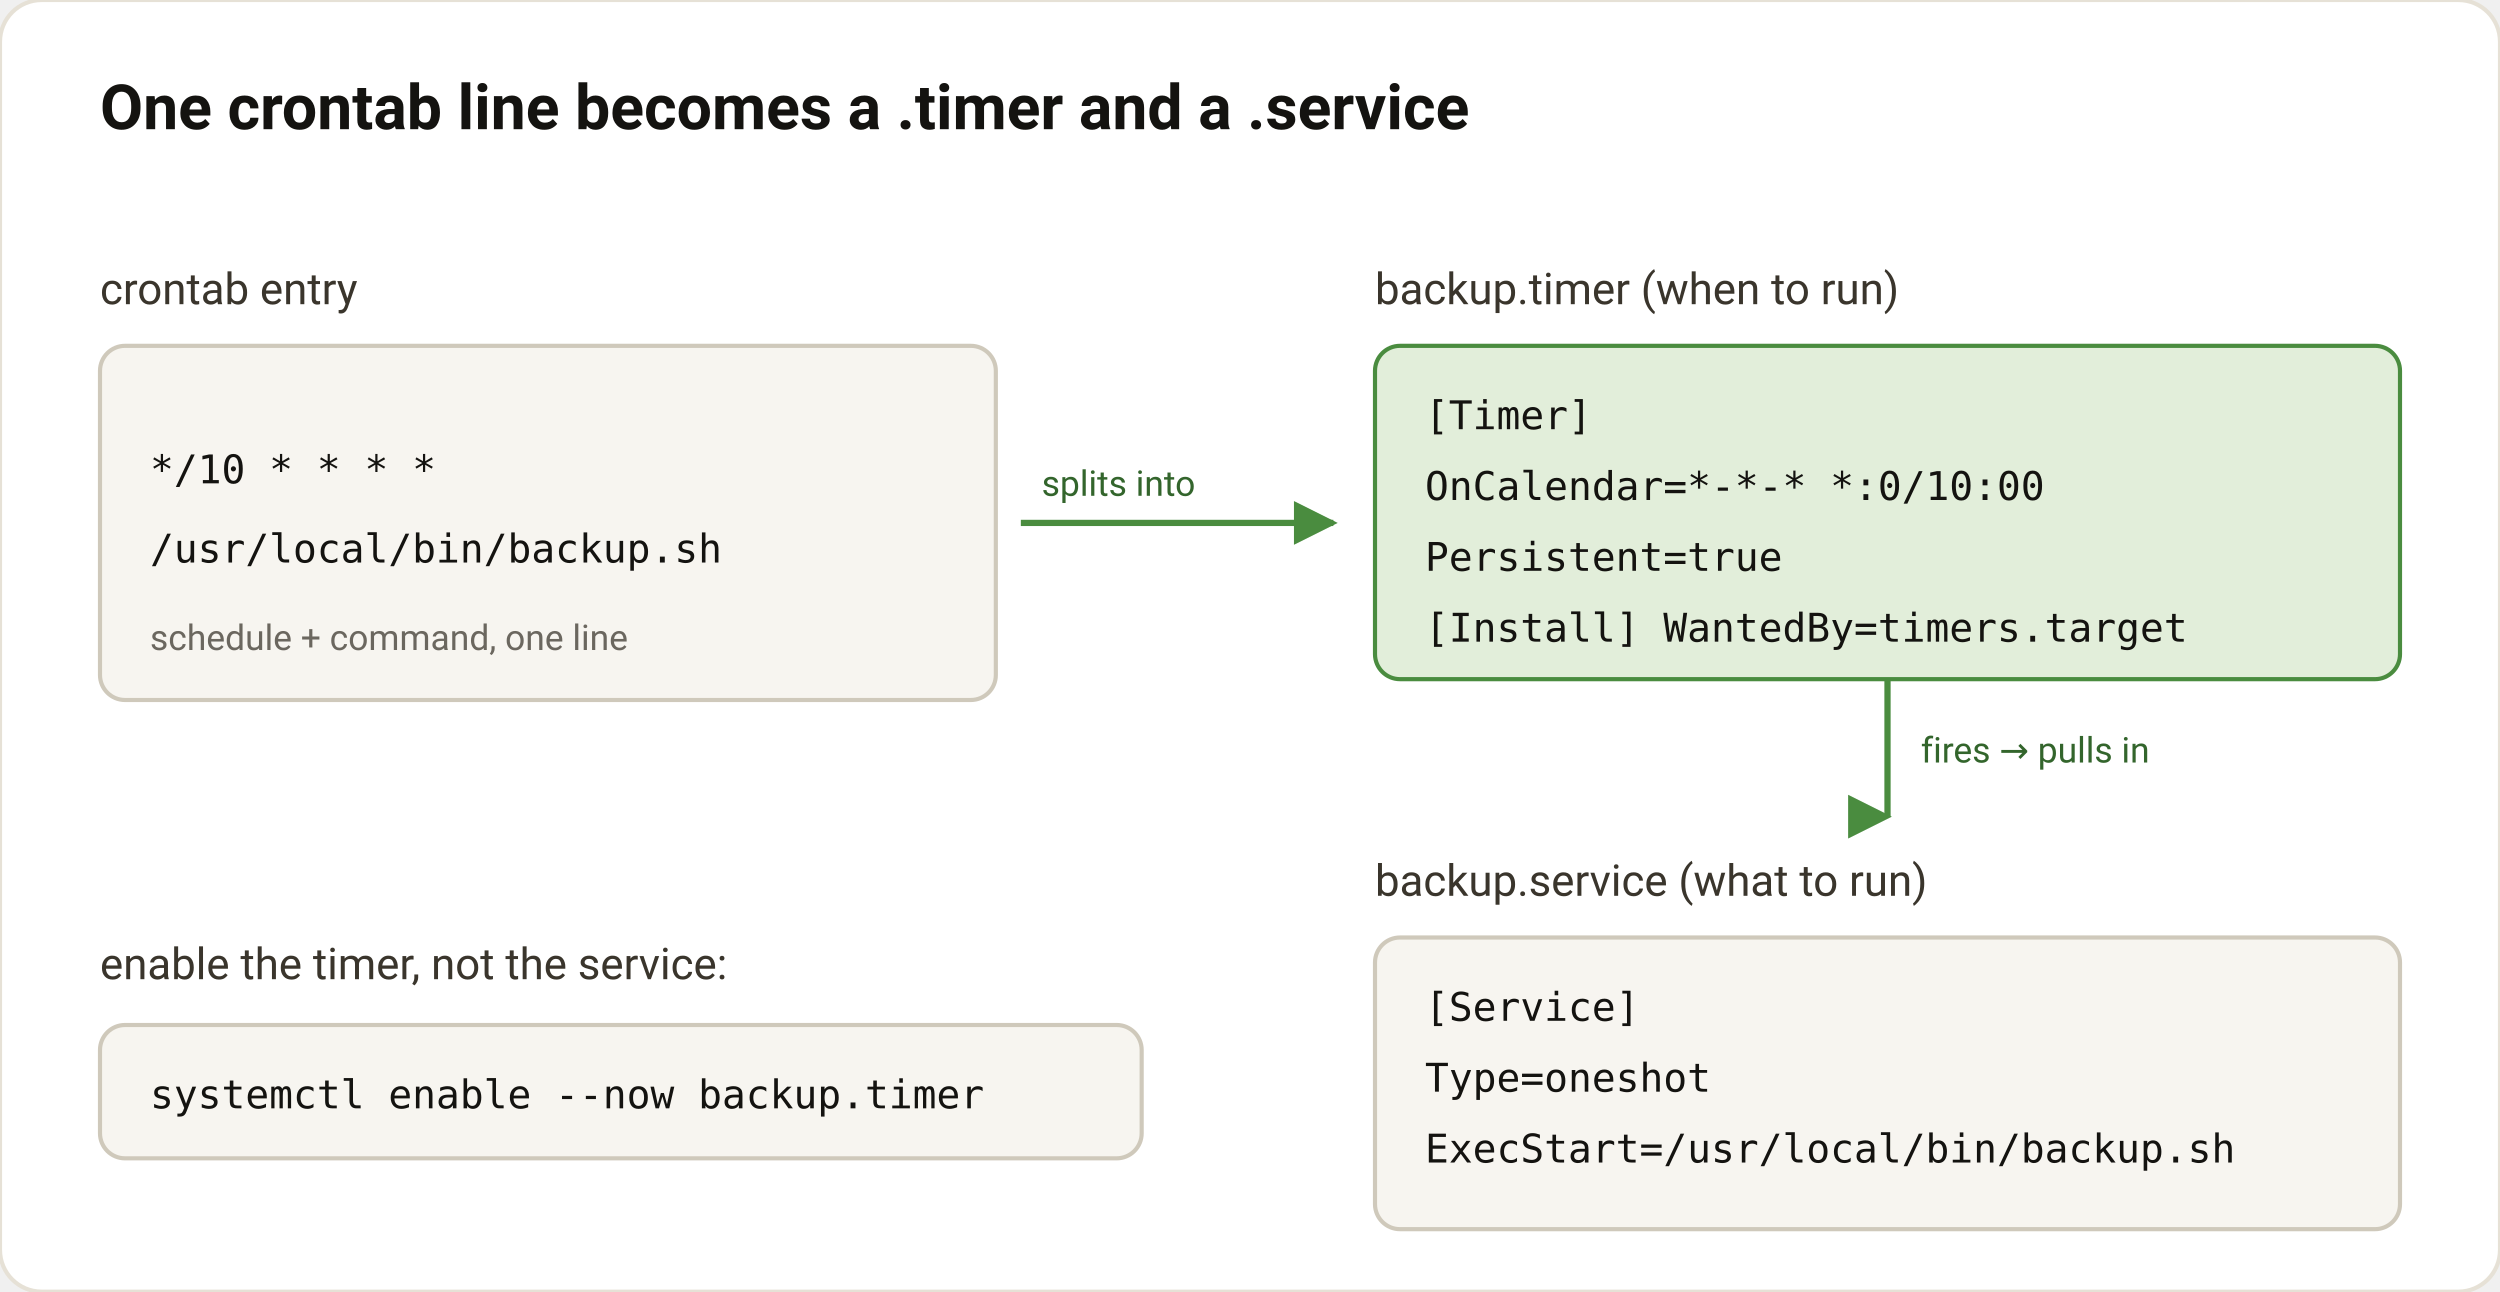
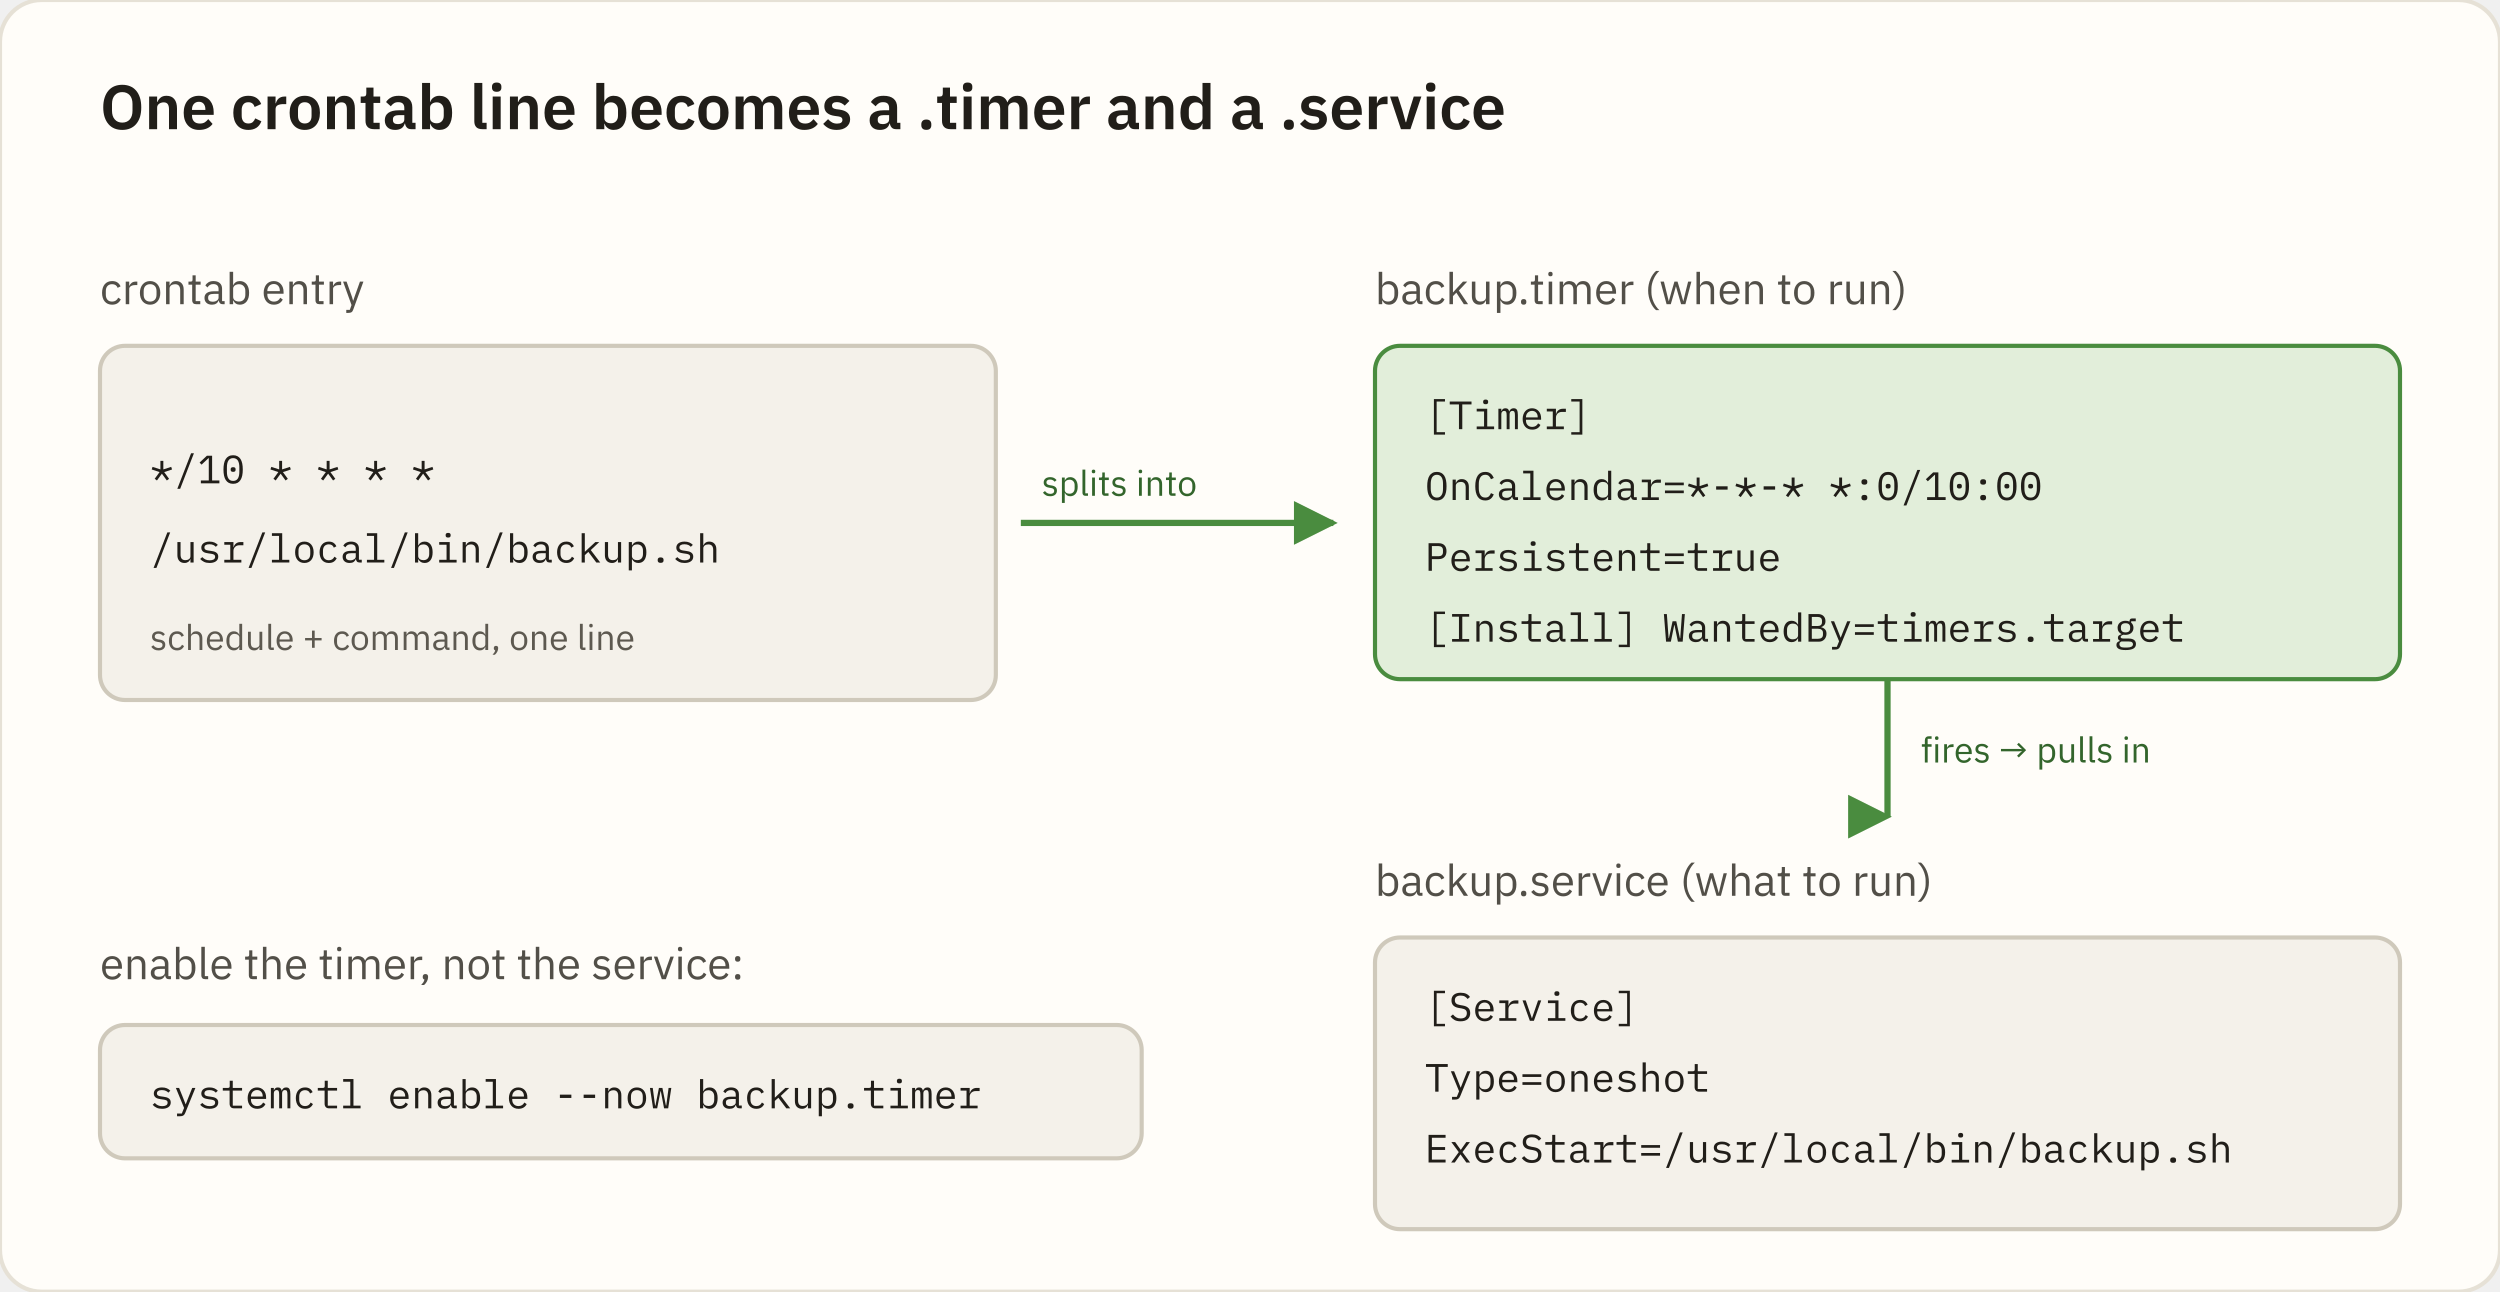
<svg xmlns="http://www.w3.org/2000/svg" viewBox="0 0 1200 620" role="img" aria-label="A crontab line mapped to a systemd .timer unit with OnCalendar and a .service unit with ExecStart">
+   <defs>
+     <path id="gl0" d="m356 12q-69 0-125-23q-56-23-95-69q-40-46-62-113q-22-67-22-156q0-88 22-155q22-68 62-114q39-46 95-69q56-23 125-23q69 0 125 23q56 23 96 69q40 46 62 114q21 67 21 155q0 89-21 156q-22 67-62 113q-40 46-96 69q-56 23-125 23zm0-117q75 0 120-50q44-50 44-140l0-108q0-90-44-140q-45-50-120-50q-75 0-119 50q-45 50-45 140l0 108q0 90 45 140q44 50 119 50z" />
+     <path id="gl1" d="m202 0l-128 0l0-522l128 0l0 87l5 0q16-42 51-70q34-29 95-29q81 0 124 53q43 53 43 151l0 330l-128 0l0-317q0-56-20-84q-20-28-66-28q-20 0-38 6q-19 5-33 16q-15 10-24 26q-9 15-9 36l0 345z" />
+     <path id="gl2" d="m285 12q-58 0-103-19q-46-20-77-55q-32-36-49-86q-17-51-17-114q0-62 17-112q16-50 47-85q31-36 76-55q45-20 102-20q61 0 106 21q45 21 74 57q29 36 44 84q14 47 14 101l0 42l-347 0l0 13q0 57 32 92q32 34 95 34q48 0 79-20q30-20 54-51l69 77q-32 45-87 71q-56 25-129 25zm-2-450q-51 0-81 34q-30 34-30 88l0 8l214 0l0-9q0-54-26-87q-27-34-77-34z" />
+     <path id="gl3" d="m280 12q-58 0-103-19q-45-19-75-55q-31-36-47-86q-16-51-16-114q0-63 16-113q16-50 47-85q30-36 75-55q45-19 103-19q79 0 131 35q51 35 74 97l-105 47q-9-33-33-54q-25-22-67-22q-54 0-80 34q-27 34-27 89l0 95q0 55 27 89q26 33 80 33q46 0 71-23q25-24 39-59l98 47q-26 69-79 104q-53 34-129 34z" />
+     <path id="gl4" d="m202 0l-128 0l0-522l128 0l0 108l5 0q5-21 16-40q10-20 27-35q17-15 41-24q23-9 54-9l28 0l0 121l-40 0q-65 0-98 19q-33 19-33 62l0 320z" />
+     <path id="gl5" d="m281 12q-56 0-100-19q-45-19-76-55q-32-36-49-86q-17-51-17-114q0-63 17-113q17-50 49-85q31-36 76-55q44-19 100-19q56 0 101 19q45 19 77 55q31 35 48 85q17 50 17 113q0 63-17 114q-17 50-48 86q-32 36-77 55q-45 19-101 19zm0-103q51 0 80-31q29-31 29-91l0-97q0-59-29-90q-29-31-80-31q-50 0-79 31q-29 31-29 90l0 97q0 60 29 91q29 31 79 31z" />
+     <path id="gl6" d="m329 0l-92 0q-66 0-100-34q-35-35-35-99l0-287l-77 0l0-102l40 0q29 0 40-13q10-14 10-41l0-89l115 0l0 143l107 0l0 102l-107 0l0 318l99 0l0 102z" />
+     <path id="gl7" d="m529 0l-71 0q-42 0-66-24q-25-25-31-66l-6 0q-13 51-53 77q-40 25-99 25q-80 0-123-42q-43-42-43-112q0-81 58-120q58-40 165-40l89 0l0-38q0-44-23-68q-23-24-74-24q-45 0-72 20q-28 19-47 46l-76-68q29-45 77-72q48-28 127-28q106 0 161 48q55 48 55 138l0 246l52 0l0 102zm-283-81q43 0 73-19q30-19 30-56l0-69l-82 0q-100 0-100 64l0 17q0 32 21 48q20 15 58 15z" />
+     <path id="gl8" d="m74 0l0-740l128 0l0 304l4 0q14-45 53-71q39-27 91-27q100 0 153 71q52 70 52 201q0 132-52 203q-53 71-153 71q-52 0-90-27q-39-27-54-72l-4 0l0 87l-128 0zm235-94q50 0 81-33q31-33 31-89l0-90q0-56-31-89q-31-34-81-34q-46 0-76 23q-31 23-31 61l0 166q0 41 31 63q30 22 76 22z" />
+     <path id="gl9" d="m271 0l-69 0q-66 0-97-33q-31-33-31-93l0-614l128 0l0 638l69 0l0 102z" />
+     <path id="gl10" d="m138-598q-40 0-57-18q-18-18-18-46l0-20q0-28 18-46q17-18 57-18q39 0 57 18q18 18 18 46l0 20q0 28-18 46q-18 18-57 18zm-64 598l0-522l128 0l0 522l-128 0z" />
+     <path id="gl11" d="m202 0l-128 0l0-522l128 0l0 87l5 0q15-41 48-70q33-29 92-29q54 0 93 26q39 26 58 79l2 0q14-44 56-74q41-31 104-31q77 0 119 53q41 53 41 151l0 330l-128 0l0-317q0-112-84-112q-19 0-36 6q-18 5-31 16q-14 10-22 26q-8 15-8 36l0 345l-128 0l0-317q0-112-84-112q-18 0-35 6q-18 5-31 16q-14 10-22 26q-9 15-9 36l0 345z" />
+     <path id="gl12" d="m245 12q-75 0-126-25q-51-26-90-71l78-76q29 33 64 52q34 19 79 19q46 0 67-16q20-16 20-44q0-23-14-36q-15-14-50-19l-52-7q-85-11-129-48q-45-38-45-110q0-38 14-68q14-31 40-52q26-22 63-33q36-12 81-12q38 0 68 6q29 5 53 16q24 10 44 26q20 15 39 34l-75 75q-23-24-55-40q-32-16-70-16q-42 0-60 15q-19 15-19 39q0 26 16 40q15 13 52 19l53 7q169 24 169 154q0 38-15 70q-16 31-44 54q-28 22-67 35q-40 12-89 12z" />
+     <path id="gl13" d="m149 11q-41 0-60-20q-20-21-20-53l0-18q0-32 20-53q19-21 60-21q42 0 61 21q19 21 19 53l0 18q0 32-19 53q-19 20-61 20z" />
+     <path id="gl14" d="m398 0l0-87l-5 0q-14 45-53 72q-39 27-91 27q-99 0-151-71q-53-71-53-203q0-131 53-201q52-71 151-71q52 0 91 27q39 26 53 71l5 0l0-304l128 0l0 740l-128 0zm-108-94q46 0 77-22q31-22 31-63l0-166q0-38-31-61q-31-23-77-23q-50 0-80 34q-31 33-31 89l0 90q0 56 31 89q30 33 80 33z" />
+     <path id="gl15" d="m338 0l-152 0l-174-522l126 0l73 225l51 186l7 0l51-186l71-225l122 0l-175 522z" />
+     <path id="gl16" d="m277 12q-54 0-97-19q-43-19-72-54q-30-35-45-85q-16-50-16-112q0-62 16-112q15-50 45-85q29-35 72-54q43-19 97-19q77 0 124 34q46 33 69 87l-67 34q-14-40-46-62q-32-22-80-22q-36 0-63 12q-27 11-45 32q-18 20-27 49q-9 28-9 62l0 88q0 68 37 112q36 43 107 43q97 0 140-90l58 39q-25 56-74 89q-50 33-124 33z" />
+     <path id="gl17" d="m165 0l-80 0l0-516l80 0l0 95l5 0q14-37 50-66q36-29 99-29l31 0l0 80l-47 0q-65 0-101 25q-37 24-37 61l0 350z" />
+     <path id="gl18" d="m280 12q-52 0-95-19q-43-19-73-54q-31-36-48-85q-17-50-17-112q0-61 17-111q17-50 48-85q30-36 73-55q43-19 95-19q52 0 95 19q42 19 73 55q31 35 48 85q17 50 17 111q0 62-17 112q-17 49-48 85q-31 35-73 54q-43 19-95 19zm0-71q65 0 106-40q41-40 41-122l0-74q0-82-41-122q-41-40-106-40q-65 0-106 40q-41 40-41 122l0 74q0 82 41 122q41 40 106 40z" />
+     <path id="gl19" d="m165 0l-80 0l0-516l80 0l0 84l4 0q19-44 54-70q34-26 92-26q80 0 127 52q46 51 46 145l0 331l-80 0l0-317q0-139-117-139q-24 0-46 6q-23 6-41 18q-18 12-28 31q-11 18-11 43l0 358z" />
+     <path id="gl20" d="m299 0l-100 0q-42 0-63-23q-22-24-22-62l0-361l-85 0l0-70l48 0q26 0 36-10q9-11 9-37l0-96l72 0l0 143l113 0l0 70l-113 0l0 376l105 0l0 70z" />
+     <path id="gl21" d="m505 0l-45 0q-45 0-64-24q-20-24-25-60l-5 0q-17 48-56 72q-39 24-93 24q-82 0-127-42q-46-42-46-114q0-73 54-112q53-39 166-39l102 0l0-51q0-55-30-84q-30-29-92-29q-47 0-78 21q-32 21-53 56l-48-45q21-42 67-71q46-30 116-30q94 0 146 46q52 46 52 128l0 284l59 0l0 70zm-275-56q30 0 55-7q25-7 43-20q18-13 28-30q10-17 10-37l0-85l-106 0q-69 0-100 20q-32 20-32 58l0 21q0 38 28 59q27 21 74 21z" />
+     <path id="gl22" d="m85 0l0-740l80 0l0 308l4 0q20-49 59-72q38-24 92-24q48 0 87 19q39 19 67 54q27 35 42 85q14 50 14 112q0 62-14 112q-15 50-42 85q-28 35-67 54q-39 19-87 19q-105 0-151-96l-4 0l0 84l-80 0zm213-60q68 0 107-42q39-43 39-112l0-88q0-69-39-111q-39-43-107-43q-27 0-51 8q-25 7-43 20q-18 13-28 32q-11 18-11 39l0 192q0 25 11 45q10 19 28 33q18 13 43 20q24 7 51 7z" />
+     <path id="gl23" d="m279 12q-53 0-95-19q-43-19-73-54q-31-36-47-85q-17-50-17-112q0-61 17-111q16-50 47-85q30-36 73-55q42-19 95-19q52 0 93 19q41 19 70 53q29 33 45 79q15 46 15 101l0 38l-371 0l0 24q0 33 11 62q10 28 30 49q19 21 48 33q28 12 64 12q49 0 86-23q36-23 56-66l57 41q-25 53-78 86q-53 32-126 32zm0-473q-33 0-60 12q-27 11-46 32q-20 21-31 50q-11 28-11 62l0 7l285 0l0-11q0-69-37-110q-38-42-100-42z" />
+     <path id="gl24" d="m278-165l125-351l79 0l-231 636q-9 23-18 39q-9 15-22 24q-13 9-32 13q-20 4-48 4l-41 0l0-70l81 0l39-110l-193-536l80 0l124 351l24 84l5 0l28-84z" />
+     <path id="gl25" d="m300-244l-125 172l-57-42l124-170l-199-66l21-66l199 64l0-216l74 0l0 216l199-64l21 66l-199 66l124 170l-57 42l-125-172z" />
+     <path id="gl26" d="m162 138l-72 0l348-898l72 0l-348 898z" />
+     <path id="gl27" d="m553 0l-468 0l0-73l200 0l0-563l-7 0l-176 164l-49-53l185-173l131 0l0 625l184 0l0 73z" />
+     <path id="gl28" d="m300 12q-64 0-110-24q-46-25-76-71q-30-46-44-113q-14-67-14-153q0-85 14-152q14-68 44-114q30-46 76-70q46-25 110-25q64 0 110 25q46 24 76 70q30 46 44 114q14 67 14 152q0 86-14 153q-14 67-44 113q-30 46-76 71q-46 24-110 24zm0-73q42 0 72-16q30-17 49-47q18-30 27-72q9-43 9-96l0-114q0-52-9-95q-9-43-27-73q-19-30-49-46q-30-17-72-17q-42 0-72 17q-30 16-48 46q-19 30-28 73q-9 43-9 95l0 114q0 53 9 96q9 42 28 72q18 30 48 47q30 16 72 16zm0-229q-35 0-48-14q-14-14-14-34l0-22q0-20 14-34q13-14 48-14q35 0 49 14q13 14 13 34l0 22q0 20-13 34q-14 14-49 14z" />
+     <path id="gl29" d="m422 0l0-84l-4 0q-8 19-20 37q-12 17-29 30q-18 13-42 21q-24 8-56 8q-81 0-130-51q-49-52-49-146l0-331l80 0l0 317q0 71 31 106q31 34 91 34q24 0 47-6q23-6 41-18q18-12 29-30q11-19 11-45l0-358l80 0l0 516l-80 0z" />
+     <path id="gl30" d="m306 12q-81 0-139-27q-59-28-100-74l54-47q37 39 81 60q44 21 106 21q60 0 99-21q38-22 38-68q0-20-7-33q-8-14-21-22q-13-8-29-12q-16-5-34-8l-81-12q-27-4-58-11q-32-7-58-22q-26-16-43-42q-18-26-18-68q0-39 16-67q15-29 43-48q28-20 66-29q38-10 83-10q70 0 122 22q51 22 88 61l-52 49q-9-11-22-22q-14-12-33-21q-20-10-46-16q-26-6-60-6q-61 0-93 21q-33 21-33 61q0 20 8 34q7 13 20 21q13 8 30 13q16 4 33 7l81 12q28 4 59 11q31 7 57 23q26 15 44 41q17 26 17 68q0 77-59 119q-60 42-159 42z" />
+     <path id="gl31" d="m77 0l0-68l151 0l0-380l-151 0l0-68l231 0l0 130l5 0q16-61 61-95q44-35 113-35l72 0l0 80l-97 0q-69 0-111 40q-43 40-43 105l0 223l200 0l0 68l-431 0z" />
+     <path id="gl32" d="m80 0l0-68l180 0l0-604l-180 0l0-68l260 0l0 672l180 0l0 68l-440 0z" />
+     <path id="gl33" d="m300 12q-54 0-97-19q-44-19-74-54q-31-36-47-85q-16-50-16-112q0-61 16-111q16-50 47-85q30-36 74-55q43-19 97-19q54 0 98 19q43 19 74 55q30 35 46 85q16 50 16 111q0 62-16 112q-16 49-46 85q-31 35-74 54q-44 19-98 19zm0-69q67 0 108-40q41-40 41-124l0-74q0-84-41-124q-41-40-108-40q-67 0-108 40q-41 40-41 124l0 74q0 84 41 124q41 40 108 40z" />
+     <path id="gl34" d="m318 12q-56 0-99-19q-44-20-74-55q-30-35-45-85q-16-50-16-111q0-61 16-111q16-50 46-85q30-36 73-55q43-19 98-19q75 0 122 33q47 33 69 86l-64 34q-14-40-46-62q-33-22-81-22q-35 0-62 12q-28 11-47 32q-19 21-28 50q-10 29-10 63l0 88q0 34 10 63q9 29 28 50q19 21 47 33q28 11 64 11q52 0 86-24q34-24 54-66l57 39q-23 52-71 86q-49 34-127 34z" />
+     <path id="gl35" d="m550 0l-55 0q-47 0-67-24q-20-24-25-60l-5 0q-17 45-54 71q-38 25-101 25q-81 0-129-42q-48-42-48-115q0-72 53-111q52-39 169-39l110 0l0-51q0-57-32-85q-32-29-91-29q-52 0-85 21q-33 20-53 55l-54-40q10-20 27-39q17-19 42-33q25-15 57-23q32-9 71-9q91 0 145 46q53 46 53 128l0 284l72 0l0 70zm-293-55q31 0 57-7q25-8 44-20q19-13 30-30q10-18 10-38l0-85l-110 0q-72 0-105 20q-33 20-33 58l0 21q0 40 29 61q28 20 78 20z" />
+     <path id="gl36" d="m95 0l0-740l80 0l0 308l4 0q50-96 159-96q95 0 149 71q53 71 53 199q0 128-53 199q-54 71-149 71q-109 0-159-96l-4 0l0 84l-80 0zm212-59q70 0 109-42q38-43 38-113l0-88q0-70-38-112q-39-43-109-43q-27 0-51 7q-24 7-42 21q-18 13-28 33q-11 19-11 45l0 186q0 26 11 46q10 19 28 33q18 13 42 20q24 7 51 7z" />
+     <path id="gl37" d="m332-630q-35 0-49-14q-14-15-14-37l0-16q0-22 14-36q14-15 49-15q35 0 49 15q14 14 14 36l0 16q0 22-14 37q-14 14-49 14zm-226 630l0-68l186 0l0-380l-186 0l0-68l266 0l0 448l174 0l0 68l-440 0z" />
+     <path id="gl38" d="m178 0l-80 0l0-516l80 0l0 84l4 0q8-19 20-36q12-18 30-31q17-13 41-21q24-8 56-8q81 0 130 52q49 51 49 145l0 331l-80 0l0-317q0-71-31-105q-31-35-91-35q-24 0-47 6q-23 6-41 18q-18 12-29 31q-11 19-11 44l0 358z" />
+     <path id="gl39" d="m105 0l0-740l80 0l0 467l4 0l90-85l172-158l98 0l-214 202l239 314l-99 0l-201-268l-89 81l0 187l-80 0z" />
+     <path id="gl40" d="m95 200l0-716l80 0l0 84l4 0q50-96 159-96q95 0 149 71q53 71 53 199q0 128-53 199q-54 71-149 71q-109 0-159-96l-4 0l0 284l-80 0zm212-259q70 0 109-42q38-43 38-113l0-88q0-70-38-112q-39-43-109-43q-27 0-51 7q-24 7-42 21q-18 13-28 33q-11 19-11 45l0 186q0 26 11 46q10 19 28 33q18 13 42 20q24 7 51 7z" />
+     <path id="gl41" d="m300 9q-41 0-57-17q-17-17-17-43l0-18q0-26 17-43q16-17 57-17q41 0 58 17q16 17 16 43l0 18q0 26-16 43q-17 17-58 17z" />
+     <path id="gl42" d="m98 0l0-740l80 0l0 308l4 0q8-19 20-36q12-18 30-31q17-13 41-21q24-8 56-8q81 0 130 52q49 51 49 145l0 331l-80 0l0-317q0-71-31-105q-31-35-91-35q-24 0-47 6q-23 6-41 18q-18 12-29 31q-11 19-11 44l0 358l-80 0z" />
+     <path id="gl43" d="m240 12q-72 0-120-27q-49-28-84-74l57-46q30 38 67 59q37 20 86 20q51 0 80-22q28-22 28-62q0-30-19-51q-20-22-71-30l-41-6q-36-5-66-15q-30-11-52-28q-23-18-35-44q-13-26-13-62q0-38 14-66q14-29 39-48q24-19 58-28q34-10 73-10q63 0 106 22q42 22 74 61l-53 48q-17-24-50-43q-33-20-83-20q-50 0-75 22q-26 21-26 58q0 38 26 55q25 17 73 25l40 6q86 13 122 50q36 36 36 95q0 75-51 118q-51 43-140 43z" />
+     <path id="gl44" d="m85 0l0-740l80 0l0 308l4 0q19-44 54-70q34-26 92-26q80 0 127 52q46 51 46 145l0 331l-80 0l0-317q0-139-117-139q-24 0-46 6q-23 6-41 18q-18 12-28 31q-11 18-11 43l0 358l-80 0z" />
+     <path id="gl45" d="m415 0l0-84l-4 0q-47 96-151 96q-48 0-87-19q-39-19-66-54q-28-35-42-85q-15-50-15-112q0-62 15-112q14-50 42-85q27-35 66-54q39-19 87-19q54 0 93 24q38 23 58 72l4 0l0-308l80 0l0 740l-80 0zm-133-60q27 0 52-7q24-7 42-20q18-14 29-33q10-20 10-45l0-192q0-21-10-39q-11-19-29-32q-18-13-42-20q-25-8-52-8q-68 0-107 43q-39 42-39 111l0 88q0 69 39 112q39 42 107 42z" />
+     <path id="gl46" d="m403 0l0-84l-4 0q-8 18-19 36q-12 17-29 31q-17 13-41 21q-24 8-56 8q-80 0-127-51q-47-52-47-146l0-331l80 0l0 317q0 139 118 139q24 0 47-6q22-6 40-18q17-12 28-30q10-19 10-45l0-357l80 0l0 516l-80 0z" />
+     <path id="gl47" d="m241 0l-71 0q-42 0-63-23q-22-24-22-60l0-657l80 0l0 670l76 0l0 70z" />
+     <path id="gl48" d="m338-62l-76 0l0-209l-195 0l0-68l195 0l0-209l76 0l0 209l195 0l0 68l-195 0l0 209z" />
+     <path id="gl49" d="m165 0l-80 0l0-516l80 0l0 84l4 0q9-20 21-37q11-18 28-31q16-13 38-20q22-8 52-8q51 0 94 25q43 24 64 80l2 0q14-42 53-73q38-32 104-32q79 0 124 52q44 51 44 145l0 331l-80 0l0-317q0-69-27-104q-27-35-86-35q-24 0-45 6q-22 6-39 18q-17 12-27 31q-10 18-10 43l0 358l-80 0l0-317q0-69-27-104q-27-35-84-35q-24 0-46 6q-22 6-39 18q-17 12-27 31q-11 18-11 43l0 358z" />
+     <path id="gl50" d="m136-117q32 0 47 17q14 16 14 42l0 14q0 41-24 91q-24 49-67 86l-67 0q30-32 49-60q18-29 26-64q-20-5-29-19q-10-14-10-34l0-14q0-26 15-42q14-17 46-17z" />
+     <path id="gl51" d="m125-637q-26 0-37-12q-12-13-12-33l0-13q0-20 12-32q11-13 37-13q26 0 38 13q11 12 11 32l0 13q0 20-11 33q-12 12-38 12zm-40 637l0-516l80 0l0 516l-80 0z" />
+     <path id="gl52" d="m85 200l0-716l80 0l0 84l4 0q20-49 59-72q38-24 92-24q48 0 87 19q39 19 67 54q27 35 42 85q14 50 14 112q0 62-14 112q-15 50-42 85q-28 35-67 54q-39 19-87 19q-105 0-151-96l-4 0l0 284l-80 0zm213-260q68 0 107-42q39-43 39-112l0-88q0-69-39-111q-39-43-107-43q-27 0-51 8q-25 7-43 20q-18 13-28 32q-11 18-11 39l0 192q0 25 11 45q10 19 28 33q18 13 43 20q24 7 51 7z" />
+     <path id="gl53" d="m85 0l0-740l80 0l0 469l4 0l79-88l146-157l97 0l-191 204l210 312l-97 0l-171-263l-77 79l0 184l-80 0z" />
+     <path id="gl54" d="m136 12q-32 0-46-16q-15-16-15-42l0-13q0-26 15-42q14-16 46-16q32 0 47 16q14 16 14 42l0 13q0 26-14 42q-15 16-47 16z" />
+     <path id="gl55" d="m83-312q0-72 14-139q14-67 39-124q24-58 57-105q33-47 71-80l76 0q-42 38-75 86q-34 48-57 102q-24 54-37 110q-13 56-13 108l0 86q0 53 13 109q13 56 37 110q24 54 58 102q33 48 74 84l-76 0q-37-31-70-78q-33-47-57-105q-25-58-39-125q-15-68-15-141z" />
+     <path id="gl56" d="m169 0l-138-516l78 0l55 223l55 226l2 0l63-226l65-223l71 0l67 223l64 226l2 0l53-226l56-223l75 0l-137 516l-99 0l-72-248l-45-157l-2 0l-44 157l-72 248l-97 0z" />
+     <path id="gl57" d="m252-312q0 73-14 141q-15 67-39 125q-25 58-58 105q-33 47-70 78l-76 0q41-36 75-84q33-48 57-102q24-54 37-110q13-56 13-109l0-86q0-52-13-108q-13-56-36-110q-24-54-57-102q-34-48-76-86l76 0q38 33 71 80q33 47 58 105q24 57 38 124q14 67 14 139z" />
+     <path id="gl58" d="m505 138l-280 0l0-898l280 0l0 62l-211 0l0 774l211 0l0 62z" />
+     <path id="gl59" d="m575-625l-233 0l0 625l-84 0l0-625l-233 0l0-73l550 0l0 73z" />
+     <path id="gl60" d="m128 0l-74 0l0-516l74 0l0 60l4 0q12-30 34-51q22-21 65-21q45 0 67 23q22 22 27 58l3 0q14-35 40-58q26-23 72-23q63 0 85 44q21 44 21 126l0 358l-74 0l0-345q0-66-13-91q-14-26-50-26q-32 0-52 21q-20 20-20 62l0 379l-74 0l0-345q0-66-13-91q-14-26-49-26q-32 0-52 21q-21 20-21 62l0 379z" />
+     <path id="gl61" d="m309 12q-56 0-100-19q-45-19-76-54q-32-36-49-85q-17-50-17-111q0-62 18-112q17-50 48-85q31-36 75-55q43-19 96-19q52 0 95 19q42 19 72 53q30 33 46 79q16 46 16 101l0 38l-382 0l0 24q0 34 11 63q11 29 32 50q20 21 50 33q29 11 65 11q52 0 90-24q38-24 58-66l59 40q-23 52-76 86q-54 33-131 33zm-5-474q-33 0-61 12q-28 12-48 33q-21 21-32 50q-12 28-12 62l0 7l296 0l0-11q0-34-10-62q-11-28-29-48q-19-21-45-32q-27-11-59-11z" />
+     <path id="gl62" d="m95-760l280 0l0 898l-280 0l0-62l211 0l0-774l-211 0l0-62z" />
+     <path id="gl63" d="m300 12q-64 0-110-24q-46-25-76-71q-30-46-44-113q-14-67-14-153q0-85 14-152q14-68 44-114q30-46 76-70q46-25 110-25q64 0 110 25q46 24 76 70q30 46 44 114q14 67 14 152q0 86-14 153q-14 67-44 113q-30 46-76 71q-46 24-110 24zm0-73q42 0 71-16q29-17 48-47q19-30 28-72q8-43 8-96l0-114q0-52-8-95q-9-43-28-73q-19-30-48-46q-29-17-71-17q-42 0-71 17q-29 16-48 46q-19 30-27 73q-9 43-9 95l0 114q0 53 9 96q8 42 27 72q19 30 48 47q29 16 71 16z" />
+     <path id="gl64" d="m323 12q-128 0-190-93q-63-93-63-268q0-175 63-268q62-93 190-93q48 0 83 13q35 13 60 35q25 22 42 50q17 27 30 55l-72 33q-9-23-21-43q-12-21-28-36q-17-16-39-25q-23-9-55-9q-83 0-123 63q-41 63-41 168l0 114q0 105 41 168q40 63 123 63q32 0 55-9q22-9 39-24q16-16 28-36q12-21 21-44l72 33q-13 29-30 56q-17 27-42 49q-25 22-60 35q-35 13-83 13z" />
+     <path id="gl65" d="m425 0l0-84l-4 0q-50 96-159 96q-95 0-148-71q-54-71-54-199q0-128 54-199q53-71 148-71q109 0 159 96l4 0l0-308l80 0l0 740l-80 0zm-132-59q27 0 51-7q24-7 42-20q18-14 29-33q10-20 10-46l0-186q0-26-10-45q-11-20-29-33q-18-14-42-21q-24-7-51-7q-70 0-108 43q-39 42-39 112l0 88q0 70 39 113q38 42 108 42z" />
+     <path id="gl66" d="m538-372l-476 0l0-68l476 0l0 68zm0 200l-476 0l0-68l476 0l0 68z" />
+     <path id="gl67" d="m445-262l-290 0l0-84l290 0l0 84z" />
+     <path id="gl68" d="m300 9q-41 0-57-17q-17-17-17-43l0-18q0-26 17-43q16-17 57-17q41 0 58 17q16 17 16 43l0 18q0 26-16 43q-17 17-58 17zm0-396q-41 0-57-17q-17-17-17-43l0-18q0-26 17-43q16-17 57-17q41 0 58 17q16 17 16 43l0 18q0 26-16 43q-17 17-58 17z" />
+     <path id="gl69" d="m174 0l-84 0l0-698l254 0q97 0 148 53q51 53 51 148q0 95-51 148q-51 53-148 53l-170 0l0 296zm0-625l0 256l168 0q53 0 83-26q29-27 29-76l0-52q0-49-29-75q-30-27-83-27l-168 0z" />
+     <path id="gl70" d="m526 0l-201 0q-59 0-86-33q-28-33-28-85l0-330l-172 0l0-68l128 0q26 0 37-10q10-11 10-37l0-135l77 0l0 182l235 0l0 68l-235 0l0 380l235 0l0 68z" />
+     <path id="gl71" d="m516 0l-432 0l0-67l174 0l0-564l-174 0l0-67l432 0l0 67l-174 0l0 564l174 0l0 67z" />
+     <path id="gl72" d="m211 0l-121 0l-55-698l75 0l29 400l15 211l8 0l92-429l94 0l92 429l8 0l15-211l29-400l73 0l-55 698l-121 0l-85-417l-8 0l-85 417z" />
+     <path id="gl73" d="m88 0l0-698l237 0q90 0 141 49q51 49 51 131q0 63-30 99q-31 36-79 51l0 3q59 14 97 53q38 38 38 111q0 42-14 79q-14 37-39 64q-26 27-60 43q-35 15-75 15l-267 0zm84-73l158 0q58 0 91-26q33-26 33-80l0-41q0-53-33-79q-33-27-91-27l-158 0l0 253zm0-322l144 0q53 0 83-23q30-24 30-72l0-39q0-48-30-72q-30-24-83-24l-144 0l0 230z" />
+     <path id="gl74" d="m380-300l87-216l80 0l-256 629q-9 22-20 39q-11 16-26 27q-15 10-36 16q-21 5-50 5l-76 0l0-68l120 0l58-142l-208-506l82 0l87 216l77 196l4 0l77-196z" />
+     <path id="gl75" d="m561 59q0 78-65 116q-65 37-195 37q-125 0-179-33q-55-33-55-95q0-42 22-65q22-23 62-34l0-12q-22-11-34-28q-12-17-12-43q0-40 27-60q26-20 66-30l0-4q-48-21-74-62q-27-41-27-96q0-39 14-72q14-33 41-56q26-24 63-37q37-13 82-13q58 0 102 21l0-9q0-30 14-50q14-20 48-20l95 0l0 70l-116 0l0 35q28 24 43 57q15 33 15 74q0 39-14 72q-15 33-41 57q-26 23-63 36q-38 13-83 13q-13 0-25-1q-12-1-24-3q-12 2-25 7q-13 4-24 12q-11 7-18 17q-7 10-7 23q0 23 23 31q23 7 60 7l114 0q100 0 145 38q45 37 45 100zm-75 4q0-31-25-49q-25-19-87-19l-179 0q-52 21-52 70q0 34 27 59q27 24 90 24l78 0q70 0 109-21q39-22 39-64zm-189-297q60 0 89-28q28-28 28-74l0-29q0-46-28-73q-29-28-89-28q-60 0-88 28q-28 27-28 73l0 29q0 46 28 74q28 28 88 28z" />
+     <path id="gl76" d="m113 0l0-446l-84 0l0-70l84 0l0-104q0-54 28-87q28-33 85-33l78 0l0 70l-111 0l0 154l111 0l0 70l-111 0l0 446l-80 0z" />
+     <path id="gl77" d="m765-349l-207 207l-49-48l87-86l50-42l-1-3l-97 6l-493 0l0-68l493 0l97 6l1-3l-50-42l-87-86l49-48l207 207z" />
+     <path id="gl78" d="m292 0l-93 0l-181-516l80 0l90 256l56 176l5 0l56-176l92-256l77 0l-182 516z" />
+     <path id="gl79" d="m298 12q-94 0-154-34q-60-35-99-89l61-50q41 51 87 76q45 25 108 25q76 0 116-35q40-35 40-98q0-51-29-79q-29-29-101-41l-78-13q-51-9-85-27q-35-18-56-43q-21-26-30-56q-9-31-9-64q0-96 63-145q63-49 170-49q84 0 142 28q57 28 92 79l-59 51q-29-38-70-62q-41-24-106-24q-71 0-109 30q-38 30-38 90q0 47 29 77q28 29 102 42l75 13q51 9 86 27q35 18 57 43q21 25 30 56q9 31 9 65q0 97-63 152q-64 55-181 55z" />
+     <path id="gl80" d="m351 0l-102 0l-185-516l81 0l74 216l80 233l4 0l80-233l74-216l79 0l-185 516z" />
+     <path id="gl81" d="m520 0l-430 0l0-698l430 0l0 73l-346 0l0 235l334 0l0 73l-334 0l0 244l346 0l0 73z" />
+     <path id="gl82" d="m153 0l-92 0l192-262l-187-254l96 0l78 109l62 86l4 0l60-86l77-109l92 0l-189 253l194 263l-96 0l-87-121l-59-82l-4 0l-57 82l-84 121z" />
+     <path id="gl83" d="m146 12q-32 0-46-16q-15-16-15-42l0-13q0-26 15-42q14-16 46-16q32 0 47 16q14 16 14 42l0 13q0 26-14 42q-15 16-47 16zm0-411q-32 0-46-16q-15-16-15-42l0-13q0-26 15-42q14-16 46-16q32 0 47 16q14 16 14 42l0 13q0 26-14 42q-15 16-47 16z" />
+     <path id="gl84" d="m109 0l-79-516l71 0l59 446l9 0l88-446l88 0l88 446l9 0l59-446l69 0l-79 516l-104 0l-82-432l-8 0l-84 432l-104 0z" />
+   </defs>
  <defs>
    <marker id="ah" viewBox="0 0 10 10" refX="9" refY="5" markerWidth="7" markerHeight="7" orient="auto-start-end">
      <path d="M0 0 L10 5 L0 10 z" fill="#4a8c3f" />
    </marker>
    <marker id="ahr" viewBox="0 0 10 10" refX="9" refY="5" markerWidth="7" markerHeight="7" orient="auto-start-end">
      <path d="M0 0 L10 5 L0 10 z" fill="#c2321f" />
    </marker>
    <marker id="ahg" viewBox="0 0 10 10" refX="9" refY="5" markerWidth="7" markerHeight="7" orient="auto-start-end">
      <path d="M0 0 L10 5 L0 10 z" fill="#9c968a" />
    </marker>
  </defs>
-   <rect width="1200" height="620" rx="20" fill="#ffffff" stroke="#e6e1d6" stroke-width="2" />
-   <text x="48" y="62" font-family="ui-sans-serif, system-ui, Segoe UI, Roboto, sans-serif" font-size="30" font-weight="700" fill="#141310">One crontab line becomes a .timer and a .service</text>
-   <text x="48" y="146" font-family="ui-sans-serif, system-ui, Segoe UI, Roboto, sans-serif" font-size="21" fill="#3a352c">crontab entry</text>
-   <rect x="48" y="166" width="430" height="170" rx="12" fill="#f7f5f0" stroke="#cfc9bb" stroke-width="2" />
-   <text x="72" y="232" font-family="ui-monospace, SFMono-Regular, Menlo, Consolas, monospace" font-size="19" fill="#141310">*/10 * * * *</text>
-   <text x="72" y="270" font-family="ui-monospace, SFMono-Regular, Menlo, Consolas, monospace" font-size="19" fill="#141310">/usr/local/bin/backup.sh</text>
-   <text x="72" y="312" font-family="ui-sans-serif, system-ui, Segoe UI, Roboto, sans-serif" font-size="17" fill="#6b675f">schedule + command, one line</text>
+   <rect width="1200" height="620" rx="20" fill="#fffdf9" stroke="#e6e1d6" stroke-width="2" />
+   <g transform="translate(48 62) scale(0.03)" fill="#211e19">
+     <use href="#gl0" />
+     <use href="#gl1" x="712" />
+     <use href="#gl2" x="1300" />
+     <use href="#gl3" x="2094" />
+     <use href="#gl4" x="2607" />
+     <use href="#gl5" x="2995" />
+     <use href="#gl1" x="3558" />
+     <use href="#gl6" x="4146" />
+     <use href="#gl7" x="4520" />
+     <use href="#gl8" x="5079" />
+     <use href="#gl9" x="5915" />
+     <use href="#gl10" x="6209" />
+     <use href="#gl1" x="6485" />
+     <use href="#gl2" x="7073" />
+     <use href="#gl8" x="7867" />
+     <use href="#gl2" x="8467" />
+     <use href="#gl3" x="9025" />
+     <use href="#gl5" x="9533" />
+     <use href="#gl11" x="10096" />
+     <use href="#gl2" x="10984" />
+     <use href="#gl12" x="11542" />
+     <use href="#gl7" x="12277" />
+     <use href="#gl13" x="13072" />
+     <use href="#gl6" x="13370" />
+     <use href="#gl10" x="13744" />
+     <use href="#gl11" x="14020" />
+     <use href="#gl2" x="14908" />
+     <use href="#gl4" x="15466" />
+     <use href="#gl7" x="16095" />
+     <use href="#gl1" x="16654" />
+     <use href="#gl14" x="17242" />
+     <use href="#gl7" x="18078" />
+     <use href="#gl13" x="18873" />
+     <use href="#gl12" x="19171" />
+     <use href="#gl2" x="19670" />
+     <use href="#gl4" x="20228" />
+     <use href="#gl15" x="20629" />
+     <use href="#gl10" x="21153" />
+     <use href="#gl3" x="21429" />
+     <use href="#gl2" x="21937" />
+   </g>
+   <g transform="translate(48 146) scale(0.021)" fill="#524f48">
+     <use href="#gl16" />
+     <use href="#gl17" x="503" />
+     <use href="#gl18" x="865" />
+     <use href="#gl19" x="1425" />
+     <use href="#gl20" x="1993" />
+     <use href="#gl21" x="2344" />
+     <use href="#gl22" x="2878" />
+     <use href="#gl23" x="3694" />
+     <use href="#gl19" x="4243" />
+     <use href="#gl20" x="4811" />
+     <use href="#gl17" x="5162" />
+     <use href="#gl24" x="5539" />
+   </g>
+   <rect x="48" y="166" width="430" height="170" rx="12" fill="#f4f1ea" stroke="#cfc9bb" stroke-width="2" />
+   <g transform="translate(72 232) scale(0.019)" fill="#211e19">
+     <use href="#gl25" />
+     <use href="#gl26" x="600" />
+     <use href="#gl27" x="1200" />
+     <use href="#gl28" x="1800" />
+     <use href="#gl25" x="3000" />
+     <use href="#gl25" x="4200" />
+     <use href="#gl25" x="5400" />
+     <use href="#gl25" x="6600" />
+   </g>
+   <g transform="translate(72 270) scale(0.019)" fill="#211e19">
+     <use href="#gl26" />
+     <use href="#gl29" x="600" />
+     <use href="#gl30" x="1200" />
+     <use href="#gl31" x="1800" />
+     <use href="#gl26" x="2400" />
+     <use href="#gl32" x="3000" />
+     <use href="#gl33" x="3600" />
+     <use href="#gl34" x="4200" />
+     <use href="#gl35" x="4800" />
+     <use href="#gl32" x="5400" />
+     <use href="#gl26" x="6000" />
+     <use href="#gl36" x="6600" />
+     <use href="#gl37" x="7200" />
+     <use href="#gl38" x="7800" />
+     <use href="#gl26" x="8400" />
+     <use href="#gl36" x="9000" />
+     <use href="#gl35" x="9600" />
+     <use href="#gl34" x="10200" />
+     <use href="#gl39" x="10800" />
+     <use href="#gl29" x="11400" />
+     <use href="#gl40" x="12000" />
+     <use href="#gl41" x="12600" />
+     <use href="#gl30" x="13200" />
+     <use href="#gl42" x="13800" />
+   </g>
+   <g transform="translate(72 312) scale(0.017)" fill="#5d5950">
+     <use href="#gl43" />
+     <use href="#gl16" x="487" />
+     <use href="#gl44" x="990" />
+     <use href="#gl23" x="1558" />
+     <use href="#gl45" x="2107" />
+     <use href="#gl46" x="2687" />
+     <use href="#gl47" x="3255" />
+     <use href="#gl23" x="3527" />
+     <use href="#gl48" x="4312" />
+     <use href="#gl16" x="5148" />
+     <use href="#gl18" x="5645" />
+     <use href="#gl49" x="6205" />
+     <use href="#gl49" x="7078" />
+     <use href="#gl21" x="7951" />
+     <use href="#gl19" x="8485" />
+     <use href="#gl45" x="9053" />
+     <use href="#gl50" x="9633" />
+     <use href="#gl18" x="10141" />
+     <use href="#gl19" x="10701" />
+     <use href="#gl23" x="11269" />
+     <use href="#gl47" x="12054" />
+     <use href="#gl51" x="12326" />
+     <use href="#gl19" x="12576" />
+     <use href="#gl23" x="13144" />
+   </g>
  <line x1="490" y1="251" x2="640" y2="251" stroke="#4a8c3f" stroke-width="3" marker-end="url(#ah)" />
-   <text x="500" y="238" font-family="ui-sans-serif, system-ui, Segoe UI, Roboto, sans-serif" font-size="17" fill="#33652c">splits into</text>
-   <text x="660" y="146" font-family="ui-sans-serif, system-ui, Segoe UI, Roboto, sans-serif" font-size="21" fill="#3a352c">backup.timer  (when to run)</text>
+   <g transform="translate(500 238) scale(0.017)" fill="#33652c">
+     <use href="#gl43" />
+     <use href="#gl52" x="487" />
+     <use href="#gl47" x="1067" />
+     <use href="#gl51" x="1339" />
+     <use href="#gl20" x="1589" />
+     <use href="#gl43" x="1940" />
+     <use href="#gl51" x="2663" />
+     <use href="#gl19" x="2913" />
+     <use href="#gl20" x="3481" />
+     <use href="#gl18" x="3828" />
+   </g>
+   <g transform="translate(660 146) scale(0.021)" fill="#524f48">
+     <use href="#gl22" />
+     <use href="#gl21" x="580" />
+     <use href="#gl16" x="1114" />
+     <use href="#gl53" x="1617" />
+     <use href="#gl46" x="2134" />
+     <use href="#gl52" x="2702" />
+     <use href="#gl54" x="3262" />
+     <use href="#gl20" x="3534" />
+     <use href="#gl51" x="3885" />
+     <use href="#gl49" x="4135" />
+     <use href="#gl23" x="5008" />
+     <use href="#gl17" x="5557" />
+     <use href="#gl55" x="6160" />
+     <use href="#gl56" x="6495" />
+     <use href="#gl44" x="7263" />
+     <use href="#gl23" x="7831" />
+     <use href="#gl19" x="8380" />
+     <use href="#gl20" x="9184" />
+     <use href="#gl18" x="9531" />
+     <use href="#gl17" x="10327" />
+     <use href="#gl46" x="10694" />
+     <use href="#gl19" x="11262" />
+     <use href="#gl57" x="11830" />
+   </g>
  <rect x="660" y="166" width="492" height="160" rx="12" fill="#e2eeda" stroke="#4a8c3f" stroke-width="2" />
-   <text x="684" y="206" font-family="ui-monospace, SFMono-Regular, Menlo, Consolas, monospace" font-size="19" fill="#141310">[Timer]</text>
-   <text x="684" y="240" font-family="ui-monospace, SFMono-Regular, Menlo, Consolas, monospace" font-size="19" fill="#141310">OnCalendar=*-*-* *:0/10:00</text>
-   <text x="684" y="274" font-family="ui-monospace, SFMono-Regular, Menlo, Consolas, monospace" font-size="19" fill="#141310">Persistent=true</text>
-   <text x="684" y="308" font-family="ui-monospace, SFMono-Regular, Menlo, Consolas, monospace" font-size="19" fill="#141310">[Install] WantedBy=timers.target</text>
+   <g transform="translate(684 206) scale(0.019)" fill="#211e19">
+     <use href="#gl58" />
+     <use href="#gl59" x="600" />
+     <use href="#gl37" x="1200" />
+     <use href="#gl60" x="1800" />
+     <use href="#gl61" x="2400" />
+     <use href="#gl31" x="3000" />
+     <use href="#gl62" x="3600" />
+   </g>
+   <g transform="translate(684 240) scale(0.019)" fill="#211e19">
+     <use href="#gl63" />
+     <use href="#gl38" x="600" />
+     <use href="#gl64" x="1200" />
+     <use href="#gl35" x="1800" />
+     <use href="#gl32" x="2400" />
+     <use href="#gl61" x="3000" />
+     <use href="#gl38" x="3600" />
+     <use href="#gl65" x="4200" />
+     <use href="#gl35" x="4800" />
+     <use href="#gl31" x="5400" />
+     <use href="#gl66" x="6000" />
+     <use href="#gl25" x="6600" />
+     <use href="#gl67" x="7200" />
+     <use href="#gl25" x="7800" />
+     <use href="#gl67" x="8400" />
+     <use href="#gl25" x="9000" />
+     <use href="#gl25" x="10200" />
+     <use href="#gl68" x="10800" />
+     <use href="#gl28" x="11400" />
+     <use href="#gl26" x="12000" />
+     <use href="#gl27" x="12600" />
+     <use href="#gl28" x="13200" />
+     <use href="#gl68" x="13800" />
+     <use href="#gl28" x="14400" />
+     <use href="#gl28" x="15000" />
+   </g>
+   <g transform="translate(684 274) scale(0.019)" fill="#211e19">
+     <use href="#gl69" />
+     <use href="#gl61" x="600" />
+     <use href="#gl31" x="1200" />
+     <use href="#gl30" x="1800" />
+     <use href="#gl37" x="2400" />
+     <use href="#gl30" x="3000" />
+     <use href="#gl70" x="3600" />
+     <use href="#gl61" x="4200" />
+     <use href="#gl38" x="4800" />
+     <use href="#gl70" x="5400" />
+     <use href="#gl66" x="6000" />
+     <use href="#gl70" x="6600" />
+     <use href="#gl31" x="7200" />
+     <use href="#gl29" x="7800" />
+     <use href="#gl61" x="8400" />
+   </g>
+   <g transform="translate(684 308) scale(0.019)" fill="#211e19">
+     <use href="#gl58" />
+     <use href="#gl71" x="600" />
+     <use href="#gl38" x="1200" />
+     <use href="#gl30" x="1800" />
+     <use href="#gl70" x="2400" />
+     <use href="#gl35" x="3000" />
+     <use href="#gl32" x="3600" />
+     <use href="#gl32" x="4200" />
+     <use href="#gl62" x="4800" />
+     <use href="#gl72" x="6000" />
+     <use href="#gl35" x="6600" />
+     <use href="#gl38" x="7200" />
+     <use href="#gl70" x="7800" />
+     <use href="#gl61" x="8400" />
+     <use href="#gl65" x="9000" />
+     <use href="#gl73" x="9600" />
+     <use href="#gl74" x="10200" />
+     <use href="#gl66" x="10800" />
+     <use href="#gl70" x="11400" />
+     <use href="#gl37" x="12000" />
+     <use href="#gl60" x="12600" />
+     <use href="#gl61" x="13200" />
+     <use href="#gl31" x="13800" />
+     <use href="#gl30" x="14400" />
+     <use href="#gl41" x="15000" />
+     <use href="#gl70" x="15600" />
+     <use href="#gl35" x="16200" />
+     <use href="#gl31" x="16800" />
+     <use href="#gl75" x="17400" />
+     <use href="#gl61" x="18000" />
+     <use href="#gl70" x="18600" />
+   </g>
  <line x1="906" y1="326" x2="906" y2="392" stroke="#4a8c3f" stroke-width="3" marker-end="url(#ah)" />
-   <text x="922" y="366" font-family="ui-sans-serif, system-ui, Segoe UI, Roboto, sans-serif" font-size="17" fill="#33652c">fires → pulls in</text>
-   <text x="660" y="430" font-family="ui-sans-serif, system-ui, Segoe UI, Roboto, sans-serif" font-size="21" fill="#3a352c">backup.service  (what to run)</text>
-   <rect x="660" y="450" width="492" height="140" rx="12" fill="#f7f5f0" stroke="#cfc9bb" stroke-width="2" />
-   <text x="684" y="490" font-family="ui-monospace, SFMono-Regular, Menlo, Consolas, monospace" font-size="19" fill="#141310">[Service]</text>
-   <text x="684" y="524" font-family="ui-monospace, SFMono-Regular, Menlo, Consolas, monospace" font-size="19" fill="#141310">Type=oneshot</text>
-   <text x="684" y="558" font-family="ui-monospace, SFMono-Regular, Menlo, Consolas, monospace" font-size="19" fill="#141310">ExecStart=/usr/local/bin/backup.sh</text>
-   <text x="48" y="470" font-family="ui-sans-serif, system-ui, Segoe UI, Roboto, sans-serif" font-size="21" fill="#3a352c">enable the timer, not the service:</text>
-   <rect x="48" y="492" width="500" height="64" rx="12" fill="#f7f5f0" stroke="#cfc9bb" stroke-width="2" />
-   <text x="72" y="532" font-family="ui-monospace, SFMono-Regular, Menlo, Consolas, monospace" font-size="19" fill="#141310">systemctl enable --now backup.timer</text>
+   <g transform="translate(922 366) scale(0.017)" fill="#33652c">
+     <use href="#gl76" />
+     <use href="#gl51" x="324" />
+     <use href="#gl17" x="574" />
+     <use href="#gl23" x="936" />
+     <use href="#gl43" x="1485" />
+     <use href="#gl77" x="2208" />
+     <use href="#gl52" x="3264" />
+     <use href="#gl46" x="3844" />
+     <use href="#gl47" x="4412" />
+     <use href="#gl47" x="4679" />
+     <use href="#gl43" x="4951" />
+     <use href="#gl51" x="5674" />
+     <use href="#gl19" x="5924" />
+   </g>
+   <g transform="translate(660 430) scale(0.021)" fill="#524f48">
+     <use href="#gl22" />
+     <use href="#gl21" x="580" />
+     <use href="#gl16" x="1114" />
+     <use href="#gl53" x="1617" />
+     <use href="#gl46" x="2134" />
+     <use href="#gl52" x="2702" />
+     <use href="#gl54" x="3262" />
+     <use href="#gl43" x="3534" />
+     <use href="#gl23" x="4021" />
+     <use href="#gl17" x="4570" />
+     <use href="#gl78" x="4947" />
+     <use href="#gl51" x="5439" />
+     <use href="#gl16" x="5689" />
+     <use href="#gl23" x="6186" />
+     <use href="#gl55" x="6971" />
+     <use href="#gl56" x="7306" />
+     <use href="#gl44" x="8074" />
+     <use href="#gl21" x="8642" />
+     <use href="#gl20" x="9176" />
+     <use href="#gl20" x="9763" />
+     <use href="#gl18" x="10110" />
+     <use href="#gl17" x="10906" />
+     <use href="#gl46" x="11273" />
+     <use href="#gl19" x="11841" />
+     <use href="#gl57" x="12409" />
+   </g>
+   <rect x="660" y="450" width="492" height="140" rx="12" fill="#f4f1ea" stroke="#cfc9bb" stroke-width="2" />
+   <g transform="translate(684 490) scale(0.019)" fill="#211e19">
+     <use href="#gl58" />
+     <use href="#gl79" x="600" />
+     <use href="#gl61" x="1200" />
+     <use href="#gl31" x="1800" />
+     <use href="#gl80" x="2400" />
+     <use href="#gl37" x="3000" />
+     <use href="#gl34" x="3600" />
+     <use href="#gl61" x="4200" />
+     <use href="#gl62" x="4800" />
+   </g>
+   <g transform="translate(684 524) scale(0.019)" fill="#211e19">
+     <use href="#gl59" />
+     <use href="#gl74" x="600" />
+     <use href="#gl40" x="1200" />
+     <use href="#gl61" x="1800" />
+     <use href="#gl66" x="2400" />
+     <use href="#gl33" x="3000" />
+     <use href="#gl38" x="3600" />
+     <use href="#gl61" x="4200" />
+     <use href="#gl30" x="4800" />
+     <use href="#gl42" x="5400" />
+     <use href="#gl33" x="6000" />
+     <use href="#gl70" x="6600" />
+   </g>
+   <g transform="translate(684 558) scale(0.019)" fill="#211e19">
+     <use href="#gl81" />
+     <use href="#gl82" x="600" />
+     <use href="#gl61" x="1200" />
+     <use href="#gl34" x="1800" />
+     <use href="#gl79" x="2400" />
+     <use href="#gl70" x="3000" />
+     <use href="#gl35" x="3600" />
+     <use href="#gl31" x="4200" />
+     <use href="#gl70" x="4800" />
+     <use href="#gl66" x="5400" />
+     <use href="#gl26" x="6000" />
+     <use href="#gl29" x="6600" />
+     <use href="#gl30" x="7200" />
+     <use href="#gl31" x="7800" />
+     <use href="#gl26" x="8400" />
+     <use href="#gl32" x="9000" />
+     <use href="#gl33" x="9600" />
+     <use href="#gl34" x="10200" />
+     <use href="#gl35" x="10800" />
+     <use href="#gl32" x="11400" />
+     <use href="#gl26" x="12000" />
+     <use href="#gl36" x="12600" />
+     <use href="#gl37" x="13200" />
+     <use href="#gl38" x="13800" />
+     <use href="#gl26" x="14400" />
+     <use href="#gl36" x="15000" />
+     <use href="#gl35" x="15600" />
+     <use href="#gl34" x="16200" />
+     <use href="#gl39" x="16800" />
+     <use href="#gl29" x="17400" />
+     <use href="#gl40" x="18000" />
+     <use href="#gl41" x="18600" />
+     <use href="#gl30" x="19200" />
+     <use href="#gl42" x="19800" />
+   </g>
+   <g transform="translate(48 470) scale(0.021)" fill="#524f48">
+     <use href="#gl23" />
+     <use href="#gl19" x="549" />
+     <use href="#gl21" x="1117" />
+     <use href="#gl22" x="1651" />
+     <use href="#gl47" x="2231" />
+     <use href="#gl23" x="2503" />
+     <use href="#gl20" x="3288" />
+     <use href="#gl44" x="3639" />
+     <use href="#gl23" x="4207" />
+     <use href="#gl20" x="4992" />
+     <use href="#gl51" x="5343" />
+     <use href="#gl49" x="5593" />
+     <use href="#gl23" x="6466" />
+     <use href="#gl17" x="7015" />
+     <use href="#gl50" x="7302" />
+     <use href="#gl19" x="7810" />
+     <use href="#gl18" x="8378" />
+     <use href="#gl20" x="8938" />
+     <use href="#gl20" x="9525" />
+     <use href="#gl44" x="9876" />
+     <use href="#gl23" x="10444" />
+     <use href="#gl43" x="11229" />
+     <use href="#gl23" x="11716" />
+     <use href="#gl17" x="12265" />
+     <use href="#gl78" x="12642" />
+     <use href="#gl51" x="13134" />
+     <use href="#gl16" x="13384" />
+     <use href="#gl23" x="13881" />
+     <use href="#gl83" x="14430" />
+   </g>
+   <rect x="48" y="492" width="500" height="64" rx="12" fill="#f4f1ea" stroke="#cfc9bb" stroke-width="2" />
+   <g transform="translate(72 532) scale(0.019)" fill="#211e19">
+     <use href="#gl30" />
+     <use href="#gl74" x="600" />
+     <use href="#gl30" x="1200" />
+     <use href="#gl70" x="1800" />
+     <use href="#gl61" x="2400" />
+     <use href="#gl60" x="3000" />
+     <use href="#gl34" x="3600" />
+     <use href="#gl70" x="4200" />
+     <use href="#gl32" x="4800" />
+     <use href="#gl61" x="6000" />
+     <use href="#gl38" x="6600" />
+     <use href="#gl35" x="7200" />
+     <use href="#gl36" x="7800" />
+     <use href="#gl32" x="8400" />
+     <use href="#gl61" x="9000" />
+     <use href="#gl67" x="10200" />
+     <use href="#gl67" x="10800" />
+     <use href="#gl38" x="11400" />
+     <use href="#gl33" x="12000" />
+     <use href="#gl84" x="12600" />
+     <use href="#gl36" x="13800" />
+     <use href="#gl35" x="14400" />
+     <use href="#gl34" x="15000" />
+     <use href="#gl39" x="15600" />
+     <use href="#gl29" x="16200" />
+     <use href="#gl40" x="16800" />
+     <use href="#gl41" x="17400" />
+     <use href="#gl70" x="18000" />
+     <use href="#gl37" x="18600" />
+     <use href="#gl60" x="19200" />
+     <use href="#gl61" x="19800" />
+     <use href="#gl31" x="20400" />
+   </g>
</svg>
